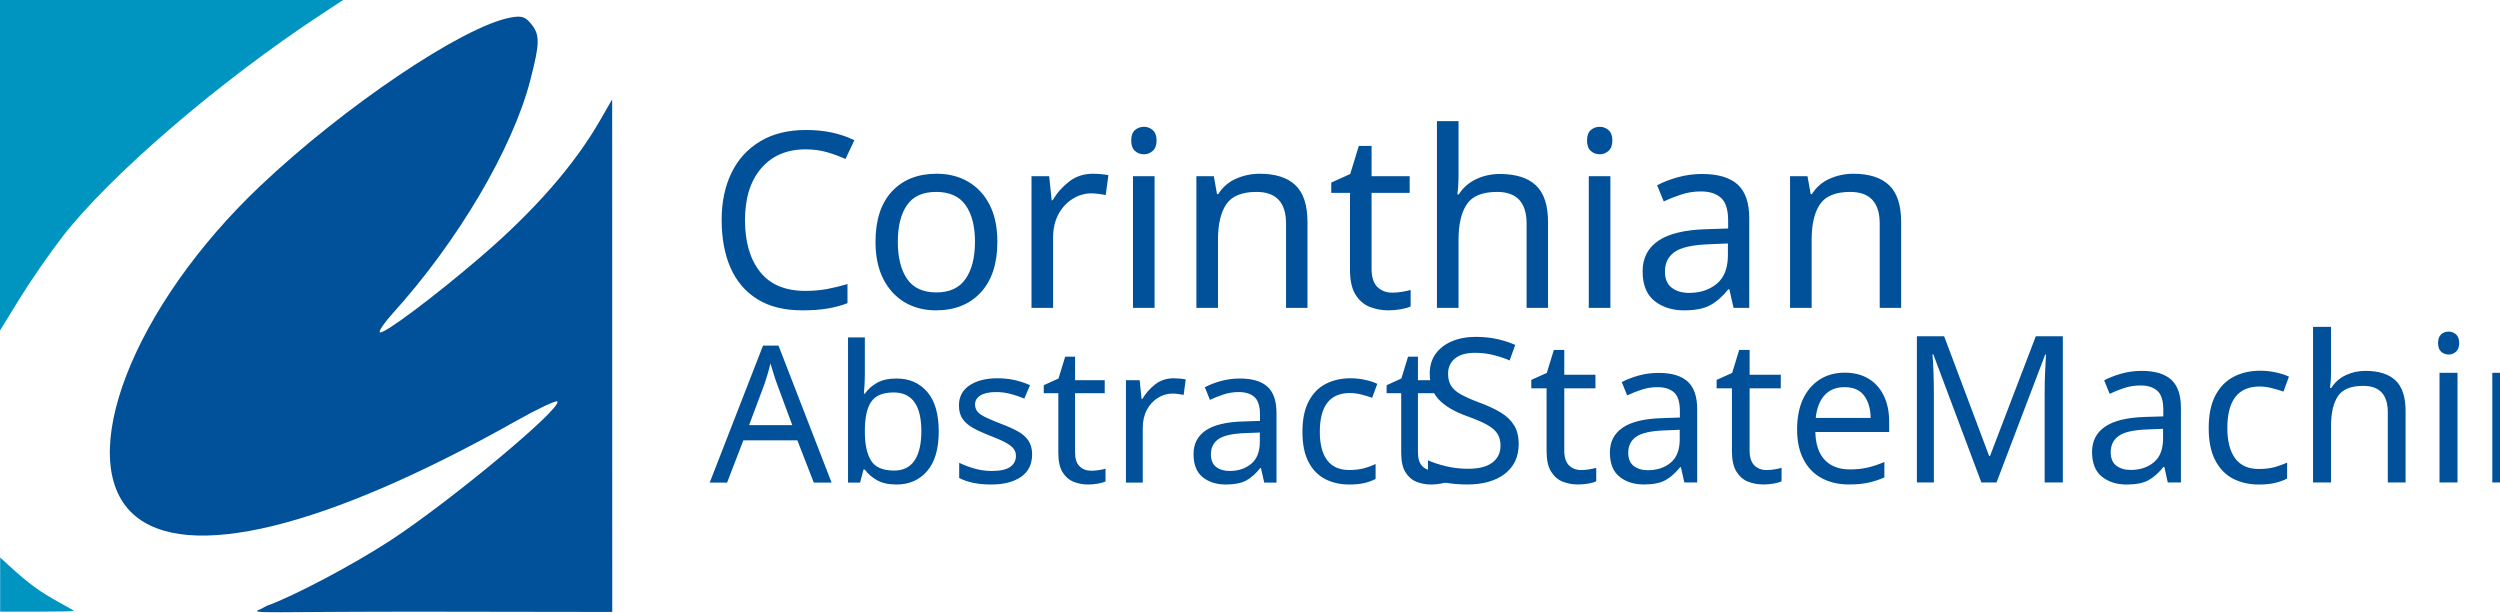
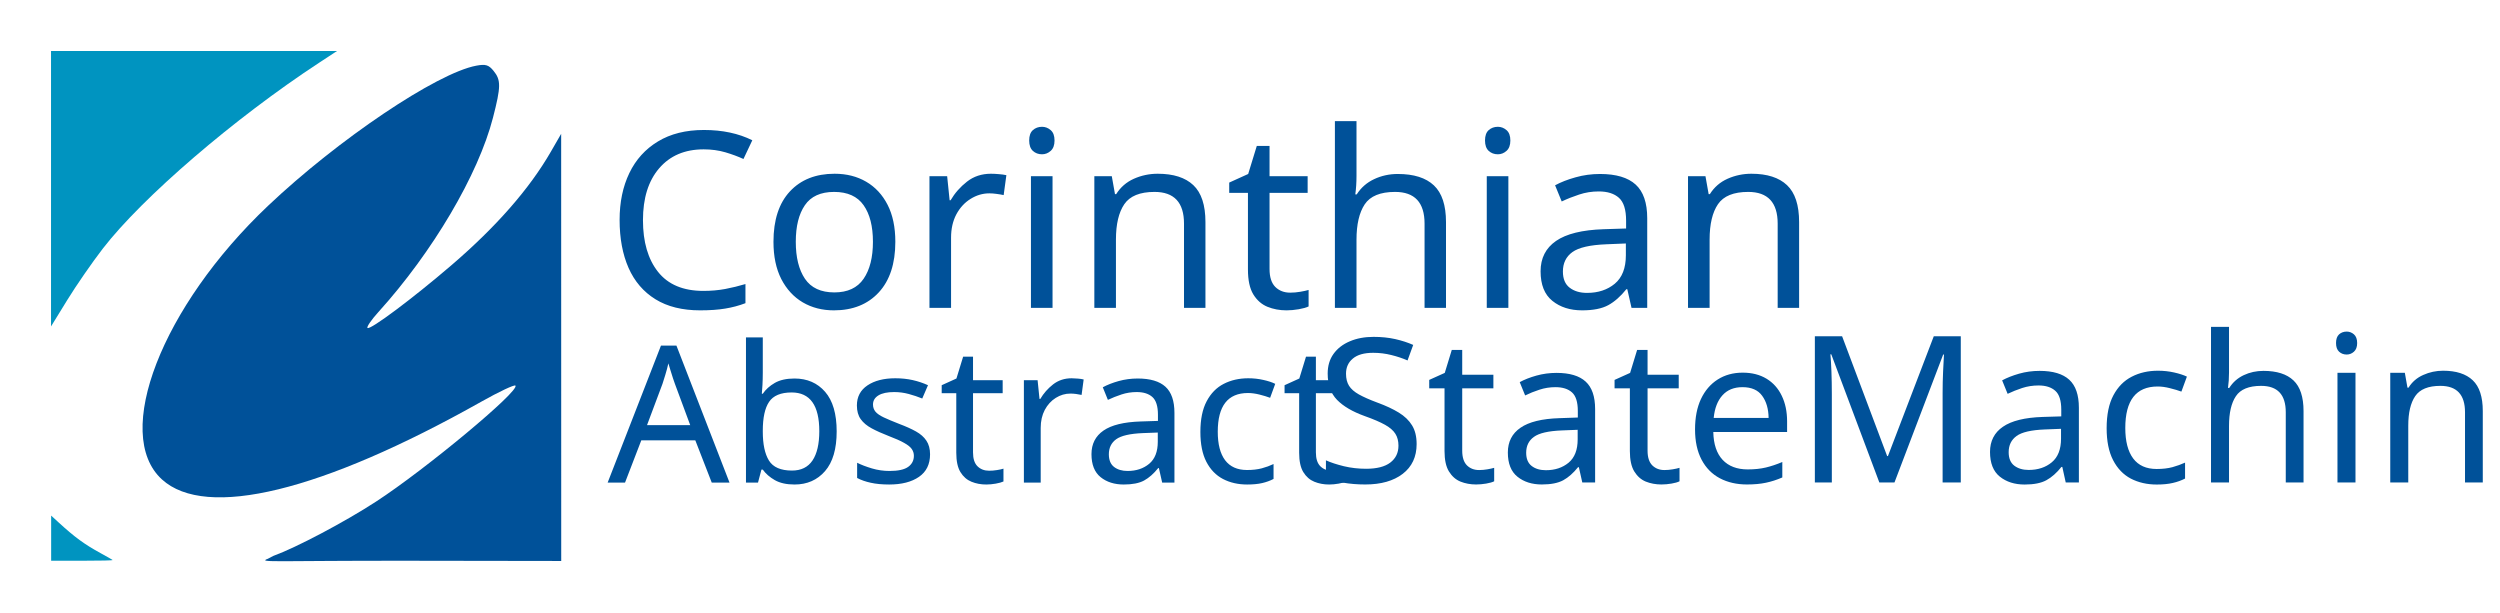
<svg xmlns="http://www.w3.org/2000/svg" width="490mm" height="120mm" viewBox="0 0 490 120" version="1.1" id="svg119">
  <defs id="defs113" />
  <g id="layer1" transform="translate(-18.55869,-25.09315)">
    <g id="g4718" transform="matrix(1.000001,0,0,0.9995213,-2.5208926e-5,0.0120052)">
-       <g id="g4725">
+       <g id="g4725" transform="matrix(0.8333333,0,0,0.8333333,13.0931,14.18699)">
        <path style="fill:#0094c0;fill-opacity:1;stroke:none;stroke-width:0.764;stroke-opacity:1" d="M 18.559,57.497 V 25.093 h 33.63 33.63 l -4.219,2.768 C 61.671,40.936 40.043,59.531 30.737,71.591 c -2.489,3.226 -6.248,8.665 -8.352,12.087 l -3.826,6.222 z" id="path4686" />
        <path style="fill:#005199;fill-opacity:1;stroke:none;stroke-width:0.761;stroke-opacity:1" d="m 70.825,143.907 c 5.431,-1.976 16.817,-7.997 24.167,-12.78 11.675,-7.597 33.928,-26.128 32.792,-27.306 -0.251,-0.26 -3.863,1.445 -8.025,3.789 -37.526,21.132 -64.736,27.759 -75.112,18.292 -11.683,-10.66 -0.05,-40.688 24.938,-64.372 16.473,-15.613 39.718,-31.259 49.012,-32.99 2.179,-0.406 2.896,-0.19 4.044,1.217 1.77,2.17 1.751,3.712 -0.134,11.028 -3.457,13.417 -14.192,31.626 -26.978,45.762 -1.633,1.805 -2.774,3.475 -2.537,3.71 0.584,0.579 10.654,-6.951 19.783,-14.794 10.52,-9.037 18.33,-17.966 23.367,-26.716 l 2.402,-4.172 0.007,50.259 0.007,50.259 -35.35,-0.053 c -31.491,-0.048 -36.296,0.497 -33.653,-0.465 z" id="path4690" />
        <path style="fill:#0094c0;fill-opacity:1;stroke:none;stroke-width:0.189;stroke-opacity:1" d="m 18.59,139.725 v -5.312 l 1.72,1.58 c 3.824,3.511 6.113,5.185 9.974,7.294 1.416,0.773 2.655,1.483 2.754,1.578 0.108,0.104 -2.723,0.172 -7.134,0.172 h -7.314 z" id="path4713" />
      </g>
-       <text xml:space="preserve" style="font-style:normal;font-weight:normal;font-size:9.459px;line-height:5.912px;font-family:sans-serif;letter-spacing:0px;word-spacing:0px;fill:#005199;fill-opacity:1;stroke:none;stroke-width:0.236px;stroke-linecap:butt;stroke-linejoin:miter;stroke-opacity:1" x="296.499" y="119.676" id="text110-3" transform="scale(0.9997603,1.00024)">
-         <tspan id="tspan108-6" x="296.499" y="119.676" style="font-style:normal;font-variant:normal;font-weight:normal;font-stretch:normal;font-size:39.414px;font-family:Armata;-inkscape-font-specification:'Armata Thin';fill:#005199;fill-opacity:1;stroke-width:0.236px">State</tspan>
+       <text xml:space="preserve" style="font-style:normal;font-weight:normal;font-size:9.459px;line-height:5.912px;font-family:sans-serif;letter-spacing:0px;word-spacing:0px;fill:#005199;fill-opacity:1;stroke:none;stroke-width:0.236px;stroke-linecap:butt;stroke-linejoin:miter;stroke-opacity:1" x="276.494" y="119.676" id="text110-3" transform="scale(0.9997603,1.00024)">
+         <tspan id="tspan108-6" x="276.494" y="119.676" style="font-style:normal;font-variant:normal;font-weight:normal;font-stretch:normal;font-size:39.414px;font-family:Armata;-inkscape-font-specification:'Armata Thin';fill:#005199;fill-opacity:1;stroke-width:0.236px">State</tspan>
      </text>
-       <text xml:space="preserve" style="font-style:normal;font-weight:normal;font-size:8.987px;line-height:5.617px;font-family:sans-serif;letter-spacing:0px;word-spacing:0px;fill:#005199;fill-opacity:1;stroke:none;stroke-width:0.225px;stroke-linecap:butt;stroke-linejoin:miter;stroke-opacity:1" x="157.698" y="119.698" id="text110-3-3" transform="scale(0.9997601,1.00024)">
-         <tspan id="tspan108-6-6" x="157.698" y="119.698" style="font-style:normal;font-variant:normal;font-weight:normal;font-stretch:normal;font-size:37.447px;font-family:Armata;-inkscape-font-specification:'Armata Thin';fill:#005199;fill-opacity:1;stroke-width:0.225px">Abstract</tspan>
+       <text xml:space="preserve" style="font-style:normal;font-weight:normal;font-size:8.987px;line-height:5.617px;font-family:sans-serif;letter-spacing:0px;word-spacing:0px;fill:#005199;fill-opacity:1;stroke:none;stroke-width:0.225px;stroke-linecap:butt;stroke-linejoin:miter;stroke-opacity:1" x="137.693" y="119.698" id="text110-3-3" transform="scale(0.9997601,1.00024)">
+         <tspan id="tspan108-6-6" x="137.693" y="119.698" style="font-style:normal;font-variant:normal;font-weight:normal;font-stretch:normal;font-size:37.447px;font-family:Armata;-inkscape-font-specification:'Armata Thin';fill:#005199;fill-opacity:1;stroke-width:0.225px">Abstract</tspan>
      </text>
-       <text xml:space="preserve" style="font-style:normal;font-weight:normal;font-size:11.561px;line-height:7.226px;font-family:sans-serif;letter-spacing:0px;word-spacing:0px;fill:#005199;fill-opacity:1;stroke:none;stroke-width:0.289px;stroke-linecap:butt;stroke-linejoin:miter;stroke-opacity:1" x="157.103" y="85.447" id="text110-3-3-7" transform="scale(0.9997601,1.00024)">
-         <tspan id="tspan108-6-6-5" x="157.103" y="85.447" style="font-style:normal;font-variant:normal;font-weight:normal;font-stretch:normal;font-size:48.173px;font-family:Armata;-inkscape-font-specification:'Armata Thin';fill:#005199;fill-opacity:1;stroke-width:0.289px">Corinthian</tspan>
+       <text xml:space="preserve" style="font-style:normal;font-weight:normal;font-size:11.561px;line-height:7.226px;font-family:sans-serif;letter-spacing:0px;word-spacing:0px;fill:#005199;fill-opacity:1;stroke:none;stroke-width:0.289px;stroke-linecap:butt;stroke-linejoin:miter;stroke-opacity:1" x="137.098" y="85.447" id="text110-3-3-7" transform="scale(0.9997601,1.00024)">
+         <tspan id="tspan108-6-6-5" x="137.098" y="85.447" style="font-style:normal;font-variant:normal;font-weight:normal;font-stretch:normal;font-size:48.173px;font-family:Armata;-inkscape-font-specification:'Armata Thin';fill:#005199;fill-opacity:1;stroke-width:0.289px">Corinthian</tspan>
      </text>
-       <text xml:space="preserve" style="font-style:normal;font-weight:normal;font-size:9.628px;line-height:6.017px;font-family:sans-serif;letter-spacing:0px;word-spacing:0px;fill:#005199;fill-opacity:1;stroke:none;stroke-width:0.241px;stroke-linecap:butt;stroke-linejoin:miter;stroke-opacity:1" x="390.474" y="119.669" id="text110-3-35" transform="scale(0.999761,1.000239)">
-         <tspan id="tspan108-6-62" x="390.474" y="119.669" style="font-style:normal;font-variant:normal;font-weight:normal;font-stretch:normal;font-size:40.117px;font-family:Armata;-inkscape-font-specification:'Armata Thin';fill:#005199;fill-opacity:1;stroke-width:0.241px">Machine</tspan>
+       <text xml:space="preserve" style="font-style:normal;font-weight:normal;font-size:9.628px;line-height:6.017px;font-family:sans-serif;letter-spacing:0px;word-spacing:0px;fill:#005199;fill-opacity:1;stroke:none;stroke-width:0.241px;stroke-linecap:butt;stroke-linejoin:miter;stroke-opacity:1" x="370.47" y="119.669" id="text110-3-35" transform="scale(0.9997611,1.000239)">
+         <tspan id="tspan108-6-62" x="370.47" y="119.669" style="font-style:normal;font-variant:normal;font-weight:normal;font-stretch:normal;font-size:40.117px;font-family:Armata;-inkscape-font-specification:'Armata Thin';fill:#005199;fill-opacity:1;stroke-width:0.241px">Machine</tspan>
      </text>
    </g>
  </g>
</svg>
